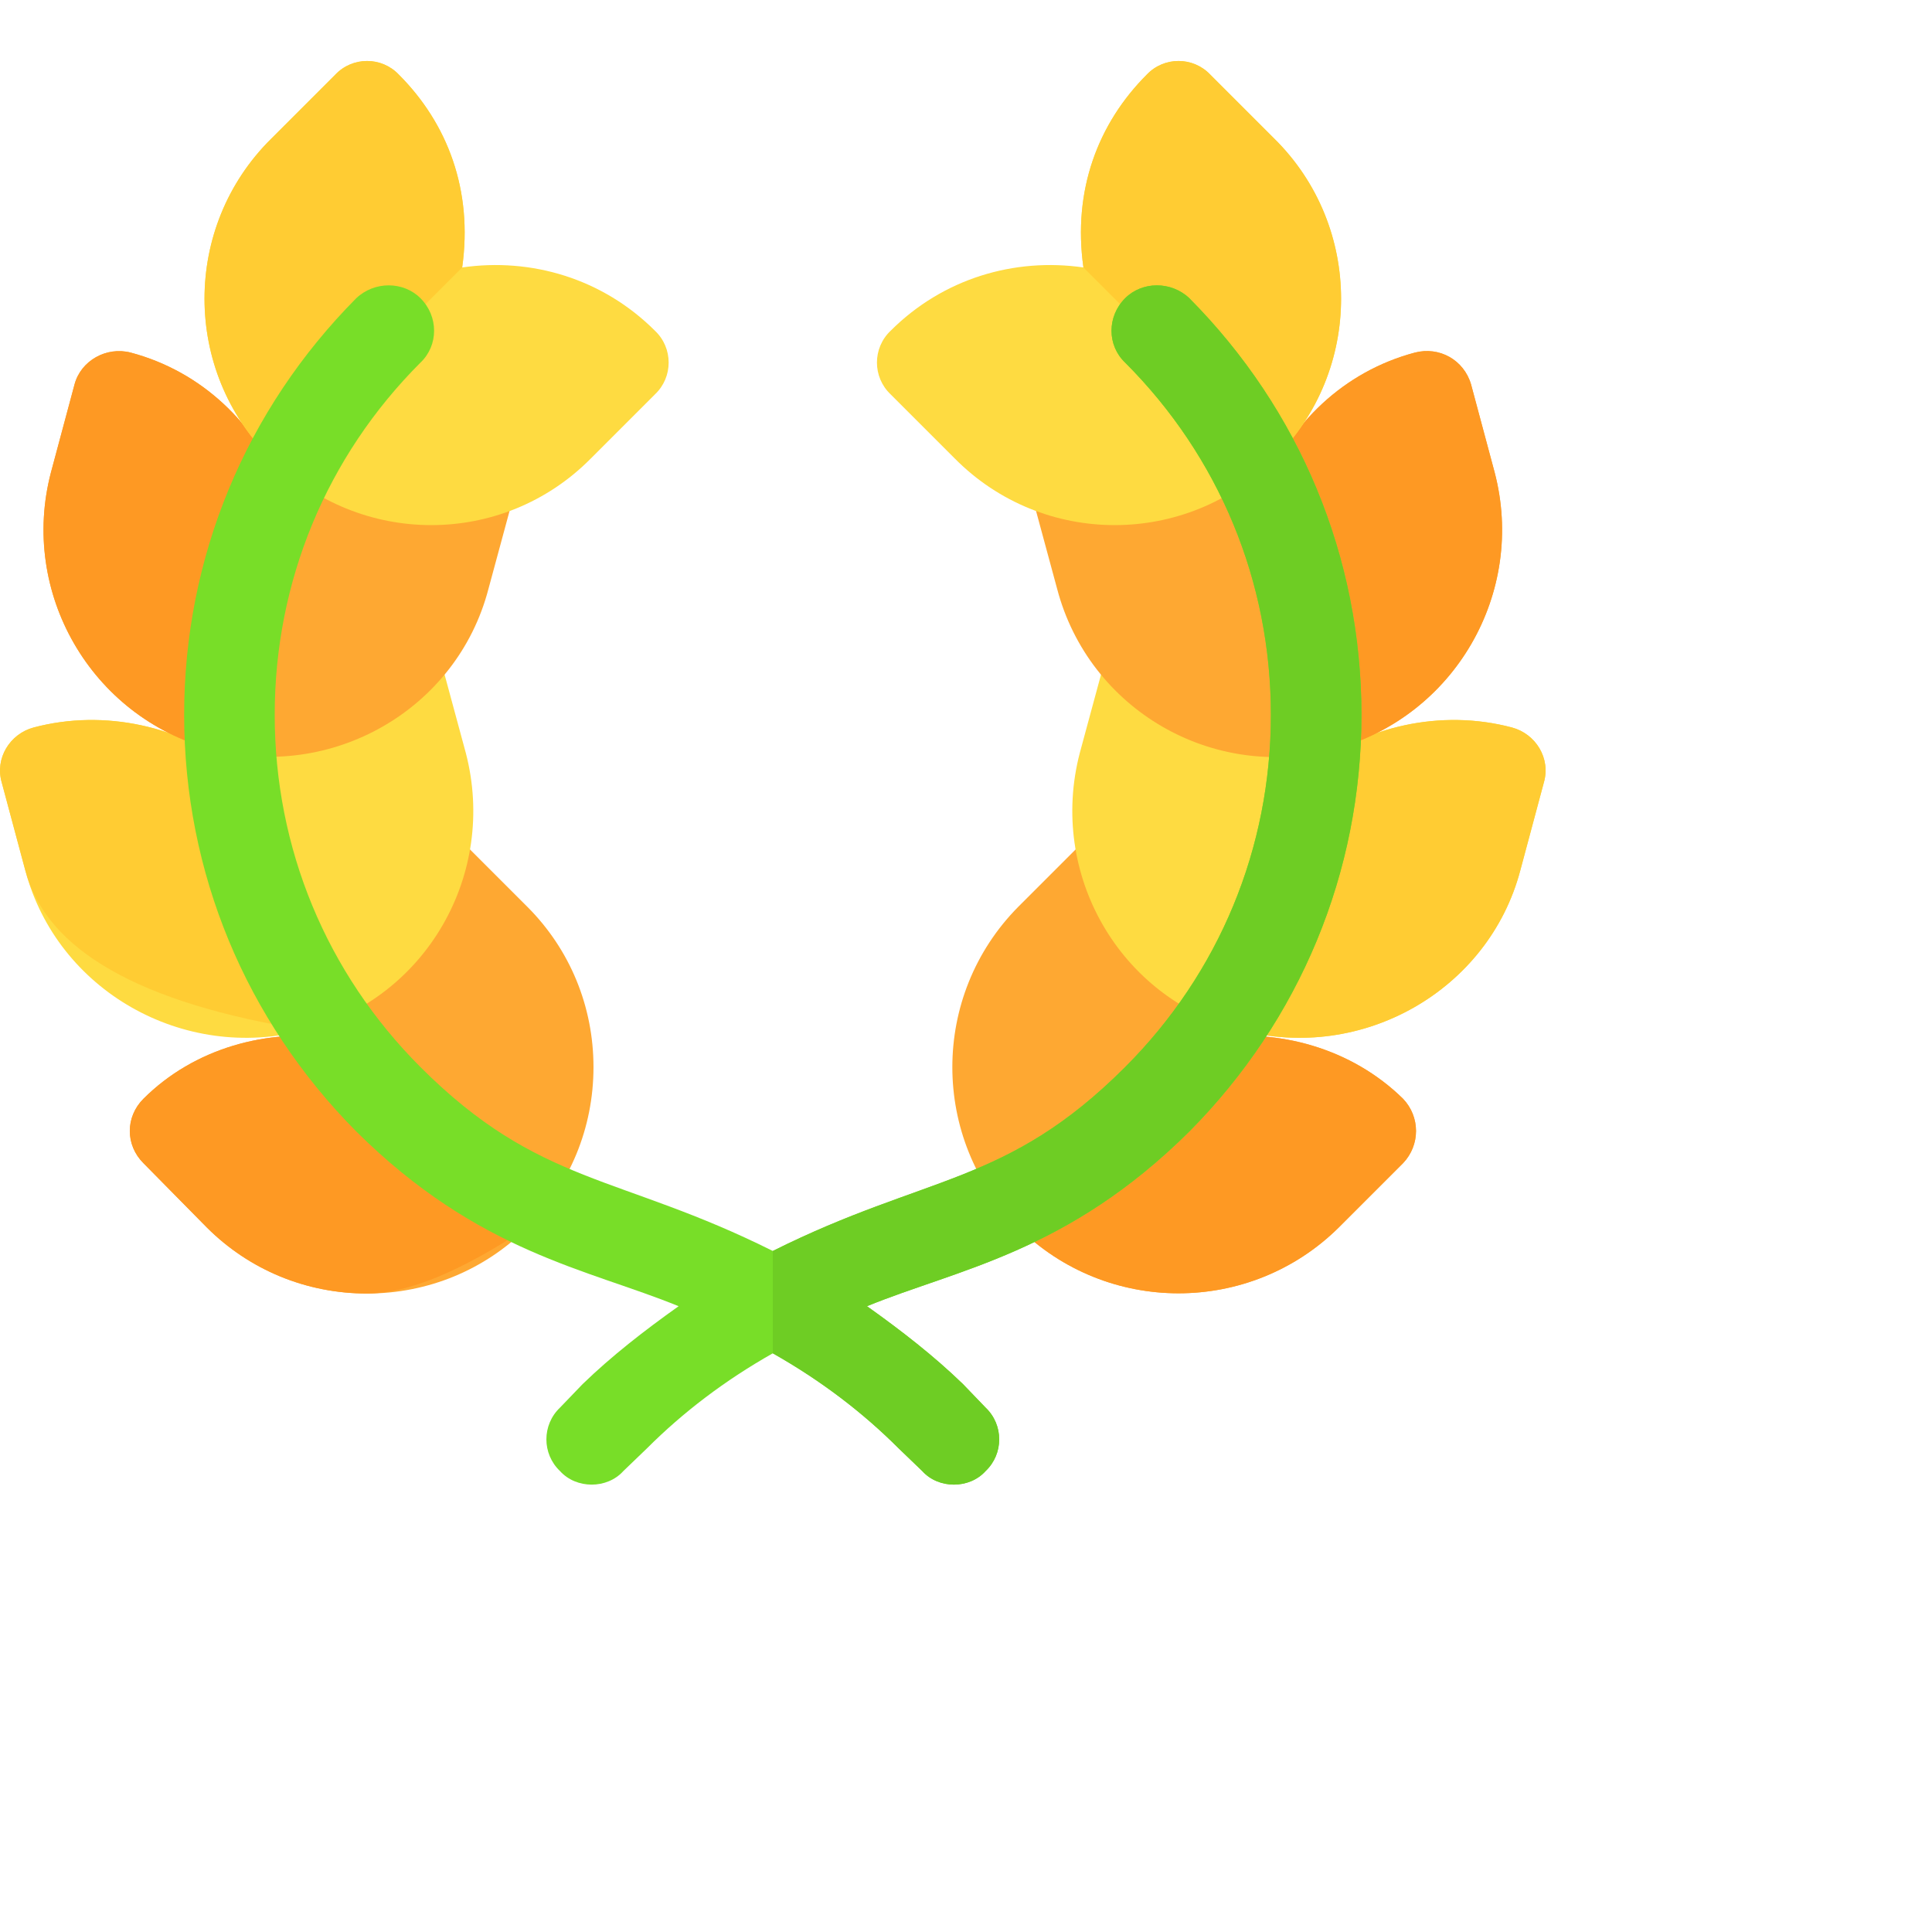
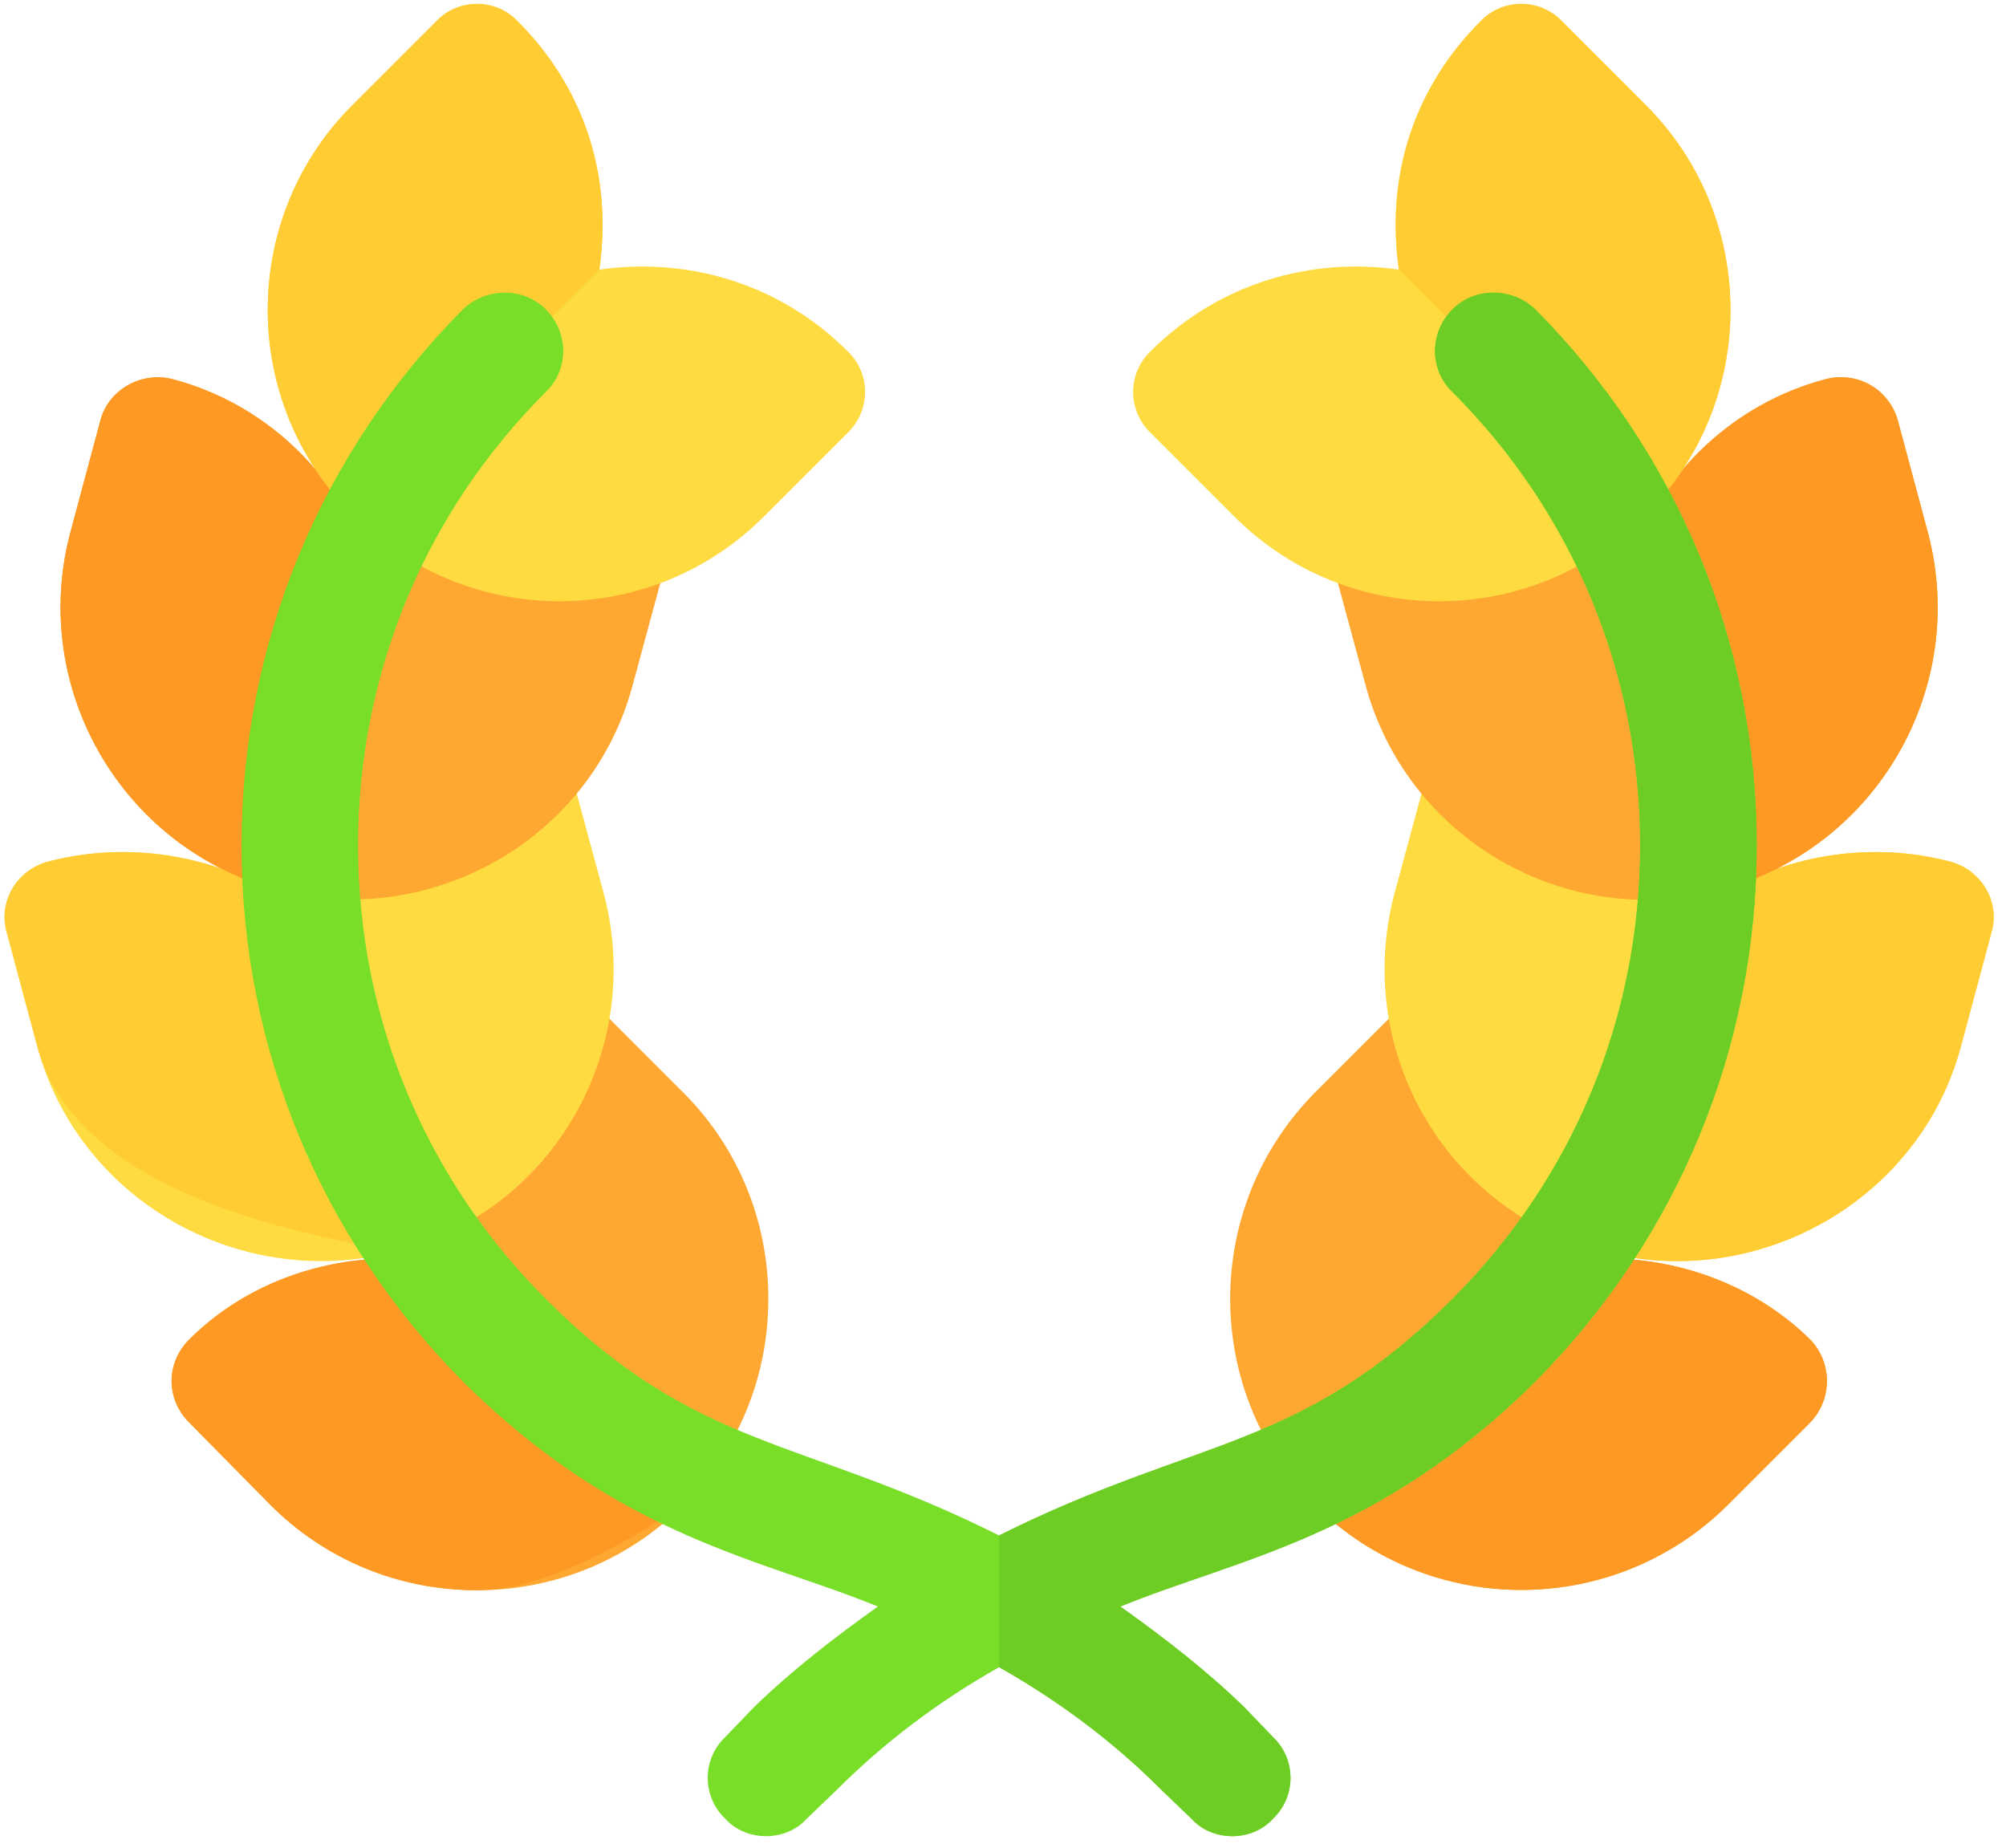
- <svg xmlns="http://www.w3.org/2000/svg" xmlns:xlink="http://www.w3.org/1999/xlink" version="1.1" preserveAspectRatio="xMidYMid meet" viewBox="0 0 640 640" width="640" height="640">
+ <svg xmlns="http://www.w3.org/2000/svg" xmlns:xlink="http://www.w3.org/1999/xlink" version="1.1" preserveAspectRatio="xMidYMid meet" viewBox="-0.997 19.2 515.995 475.6" width="511.99" height="471.6">
  <defs>
-     <path d="M153.4 279.1C147.7 273.7 137.8 273.7 132.1 279.1C114.7 296.8 107.8 321.1 111.4 343.9C88.6 340.6 64.3 347.2 47.5 364C41.5 370 41.5 379.3 47.5 385.3C49.6 387.43 66.4 404.47 68.5 406.6C82.6 420.7 101.5 428.5 121.6 428.5C141.7 428.5 160.6 420.7 174.7 406.6C188.8 392.5 196.6 373.6 196.6 353.5C196.6 333.4 188.8 314.5 174.7 300.4C170.44 296.14 155.53 281.23 153.4 279.1Z" id="d6NOlVCmtc" />
-     <path d="M121.6 428.5C101.5 428.5 82.6 420.7 68.5 406.6C66.4 404.47 49.6 387.43 47.5 385.3C41.5 379.3 41.5 370 47.5 364C64.3 347.2 88.6 340.6 111.4 343.9C115.62 348.08 136.72 368.98 174.7 406.6C152.7 421.2 135 428.5 121.6 428.5Z" id="n1Y7uVYXEC" />
-     <path d="M146.5 220.6C144.4 212.5 136 207.7 127.9 209.8C106 215.8 87.4 231.1 78.1 254.8C60.1 240.7 34.8 234.7 11.1 241C3.3 243.1 -1.8 251.2 0.6 259.3C1.38 262.21 7.62 285.49 8.4 288.4C18.9 328 60.7 352 101.2 341.2C141.1 330.7 164.8 289.6 154.3 249.4C152.74 243.64 147.28 223.48 146.5 220.6Z" id="g3olEWLn3d" />
-     <path d="M8.4 288.4C7.62 285.49 1.38 262.21 0.6 259.3C-1.8 251.2 3.3 243.1 11.1 241C34.8 234.7 60.1 240.7 78.1 254.8C79.64 260.56 87.34 289.36 101.2 341.2C46.33 332.4 15.4 314.8 8.4 288.4Z" id="a2RifC2OK0" />
-     <path d="M93.1 161.8C84.7 140.5 67 123.1 43.3 116.8C35.2 114.7 26.8 119.5 24.7 127.3C23.92 130.21 17.68 153.49 16.9 156.4C6.4 196.3 30.1 237.4 70 248.2C109.6 258.7 151.3 235.3 161.8 195.1C162.58 192.22 168.82 169.18 169.6 166.3C172 157.9 166.9 149.8 159.1 147.7C136.9 141.7 113.2 145.9 93.1 161.8Z" id="c1bWHPxqK6" />
-     <path d="M70 248.2C30.1 237.4 6.4 196.3 16.9 156.4C17.68 153.49 23.92 130.21 24.7 127.3C26.8 119.5 35.2 114.7 43.3 116.8C67 123.1 84.7 140.5 93.1 161.8C88.48 179.08 72.31 239.56 70 248.2Z" id="a8YbbGRYL" />
-     <path d="M153.1 88.6C156.7 63.1 148.3 40.9 132.1 24.7C126.4 18.7 116.8 18.7 111.1 24.7C108.97 26.83 91.93 43.87 89.8 46C60.4 75.1 60.4 122.8 89.8 151.9C119.2 181.3 166.6 181.3 195.7 151.9C197.83 149.77 214.87 132.73 217 130.6C223 124.9 223 115.3 217 109.6C199.6 92.2 175.9 85.3 153.1 88.6Z" id="erhQAYxL" />
-     <path d="M89.8 151.9C60.4 122.8 60.4 75.1 89.8 46C91.93 43.87 108.97 26.83 111.1 24.7C116.8 18.7 126.4 18.7 132.1 24.7C148.3 40.9 156.7 63.1 153.1 88.6C140.44 101.26 96.13 145.57 89.8 151.9Z" id="an9UMtABr" />
-     <path d="M400.6 343.9C404.2 321.1 397.3 296.8 379.9 279.1C374.2 273.7 364.3 273.7 358.6 279.1C356.47 281.23 339.43 298.27 337.3 300.4C308.2 329.8 308.2 377.2 337.3 406.6C366.7 435.7 414.1 435.7 443.5 406.6C445.63 404.47 462.67 387.43 464.8 385.3C470.5 379.3 470.5 370 464.8 364C447.7 347.2 423.4 340.6 400.6 343.9Z" id="a3iqhCgKyF" />
-     <path d="M443.5 406.6C414.1 435.7 366.7 435.7 337.3 406.6C343.63 400.33 394.27 350.17 400.6 343.9C423.4 340.6 447.7 347.2 464.8 364C470.5 370 470.5 379.3 464.8 385.3C460.54 389.56 445.63 404.47 443.5 406.6Z" id="c4sD1zgDVd" />
-     <path d="M434.2 254.8C424.6 230.8 406 215.8 384.1 209.8C376 207.7 367.6 212.5 365.5 220.6C364.72 223.48 358.48 246.52 357.7 249.4C347.2 289.6 370.9 330.7 410.8 341.2C451.3 352 493.1 328 503.6 288.4C504.38 285.49 510.62 262.21 511.4 259.3C513.8 251.2 508.7 243.1 500.9 241C477.2 234.7 451.9 240.7 434.2 254.8Z" id="e5S5S6N0w" />
-     <path d="M503.6 288.4C493.1 328 451.3 352 410.8 341.2C413.14 332.56 431.86 263.44 434.2 254.8C451.9 240.7 477.2 234.7 500.9 241C508.7 243.1 513.8 251.2 511.4 259.3C509.84 265.12 504.38 285.49 503.6 288.4Z" id="c19x5Uz6CX" />
-     <path d="M487.3 127.3C484.9 119.2 476.8 114.7 468.7 116.8C445 123.1 427.3 140.5 418.9 161.8C398.5 145.6 375.1 142 352.9 147.7C345.1 149.8 340 157.9 342.4 166.3C343.18 169.18 349.42 192.22 350.2 195.1C360.7 235 401.8 259 442 248.2C481.9 237.4 505.6 196.3 495.1 156.4C493.54 150.58 488.08 130.21 487.3 127.3Z" id="i29y0BmabU" />
-     <path d="M418.9 161.8C427.3 140.5 445 123.1 468.7 116.8C476.8 114.7 484.9 119.2 487.3 127.3C488.08 130.21 494.32 153.49 495.1 156.4C505.6 196.3 481.9 237.4 442 248.2C437.38 230.92 421.21 170.44 418.9 161.8Z" id="a1owAuro4j" />
-     <path d="M400.9 24.7C395.2 18.7 385.6 18.7 379.9 24.7C363.7 40.9 355.3 63.1 358.9 88.6C336.1 85.3 312.4 92.2 295 109.6C289 115.3 289 124.9 295 130.6C297.13 132.73 314.17 149.77 316.3 151.9C345.4 181.3 393.1 181.3 422.2 151.9C451.6 122.8 451.6 75.1 422.2 46C417.94 41.74 403.03 26.83 400.9 24.7Z" id="czRqY9UbL" />
-     <path d="M358.9 88.6C355.3 63.1 363.7 40.9 379.9 24.7C385.6 18.7 395.2 18.7 400.9 24.7C403.03 26.83 420.07 43.87 422.2 46C451.6 75.1 451.6 122.8 422.2 151.9C409.54 139.24 365.23 94.93 358.9 88.6Z" id="a7b09Kkdhh" />
-     <path d="M287.2 432.7C298.6 440.8 309.4 449.2 319 458.5C319.75 459.28 325.75 465.52 326.5 466.3C332.5 472 332.5 481.6 326.5 487.3C323.8 490.3 319.9 491.8 316 491.8C312.1 491.8 308.2 490.3 305.5 487.3C304.72 486.55 298.48 480.55 297.7 479.8C285.7 467.8 271.9 457.3 256 448.3C240.1 457.3 226.3 467.8 214.3 479.8C213.52 480.55 207.28 486.55 206.5 487.3C203.8 490.3 199.9 491.8 196 491.8C192.1 491.8 188.2 490.3 185.5 487.3C179.5 481.6 179.5 472 185.5 466.3C186.25 465.52 192.25 459.28 193 458.5C202.6 449.2 213.4 440.8 224.8 432.7C194.8 420.4 158.5 415 118 374.8C81.4 337.9 61 289 61 236.8C61 184.6 81.4 135.7 118 98.8C124 93.1 133.6 93.1 139.3 98.8C145.3 104.8 145.3 114.4 139.3 120.1C108.1 151.3 91 192.7 91 236.8C91 280.9 108.1 322.3 139.3 353.5C178.6 392.8 205 388.9 256 414.4C307 388.9 333.4 392.8 372.7 353.5C403.9 322.3 421 280.9 421 236.8C421 192.7 403.9 151.3 372.7 120.1C366.7 114.4 366.7 104.8 372.7 98.8C378.4 93.1 388 93.1 394 98.8C430.6 135.7 451 184.6 451 236.8C451 289 430.6 337.9 394 374.8C353.5 415 317.2 420.4 287.2 432.7Z" id="aQPGMdRUF" />
-     <path d="M287.2 432.7C298.6 440.8 309.4 449.2 319 458.5C319.75 459.28 325.75 465.52 326.5 466.3C332.5 472 332.5 481.6 326.5 487.3C323.8 490.3 319.9 491.8 316 491.8C312.1 491.8 308.2 490.3 305.5 487.3C304.72 486.55 298.48 480.55 297.7 479.8C285.7 467.8 271.9 457.3 256 448.3C256 444.91 256 417.79 256 414.4C307 388.9 333.4 392.8 372.7 353.5C403.9 322.3 421 280.9 421 236.8C421 192.7 403.9 151.3 372.7 120.1C366.7 114.4 366.7 104.8 372.7 98.8C378.4 93.1 388 93.1 394 98.8C430.6 135.7 451 184.6 451 236.8C451 289 430.6 337.9 394 374.8C353.5 415 317.2 420.4 287.2 432.7Z" id="a3LzbghYJH" />
+     <path d="M132.1 279.1C114.7 296.8 107.8 321.1 111.4 343.9C88.6 340.6 64.3 347.2 47.5 364C41.5 370 41.5 379.3 47.5 385.3C49.6 387.43 66.4 404.47 68.5 406.6C82.6 420.7 101.5 428.5 121.6 428.5C141.7 428.5 160.6 420.7 174.7 406.6C188.8 392.5 196.6 373.6 196.6 353.5C196.6 333.4 188.8 314.5 174.7 300.4C170.44 296.14 155.53 281.23 153.4 279.1C147.7 273.7 137.8 273.7 132.1 279.1Z" id="csJlyReY1" />
+     <path d="M132.1 279.1C114.7 296.8 107.8 321.1 111.4 343.9C88.6 340.6 64.3 347.2 47.5 364C41.5 370 41.5 379.3 47.5 385.3C49.6 387.43 66.4 404.47 68.5 406.6C82.6 420.7 101.5 428.5 121.6 428.5C141.7 428.5 160.6 420.7 174.7 406.6C188.8 392.5 196.6 373.6 196.6 353.5C196.6 333.4 188.8 314.5 174.7 300.4C170.44 296.14 155.53 281.23 153.4 279.1C147.7 273.7 137.8 273.7 132.1 279.1Z" id="a13Dby1lRB" />
+     <path d="M68.5 406.6C66.4 404.47 49.6 387.43 47.5 385.3C41.5 379.3 41.5 370 47.5 364C64.3 347.2 88.6 340.6 111.4 343.9C115.62 348.08 136.72 368.98 174.7 406.6C152.7 421.2 135 428.5 121.6 428.5C101.5 428.5 82.6 420.7 68.5 406.6Z" id="l1CHRSrDsp" />
+     <path d="M68.5 406.6C66.4 404.47 49.6 387.43 47.5 385.3C41.5 379.3 41.5 370 47.5 364C64.3 347.2 88.6 340.6 111.4 343.9C115.62 348.08 136.72 368.98 174.7 406.6C152.7 421.2 135 428.5 121.6 428.5C101.5 428.5 82.6 420.7 68.5 406.6Z" id="bBJ13LLyV" />
+     <path d="M127.9 209.8C106 215.8 87.4 231.1 78.1 254.8C60.1 240.7 34.8 234.7 11.1 241C3.3 243.1 -1.8 251.2 0.6 259.3C1.38 262.21 7.62 285.49 8.4 288.4C18.9 328 60.7 352 101.2 341.2C141.1 330.7 164.8 289.6 154.3 249.4C152.74 243.64 147.28 223.48 146.5 220.6C144.4 212.5 136 207.7 127.9 209.8Z" id="cDNe62lK" />
+     <path d="M127.9 209.8C106 215.8 87.4 231.1 78.1 254.8C60.1 240.7 34.8 234.7 11.1 241C3.3 243.1 -1.8 251.2 0.6 259.3C1.38 262.21 7.62 285.49 8.4 288.4C18.9 328 60.7 352 101.2 341.2C141.1 330.7 164.8 289.6 154.3 249.4C152.74 243.64 147.28 223.48 146.5 220.6C144.4 212.5 136 207.7 127.9 209.8Z" id="b2XGd7rnI0" />
+     <path d="M0.6 259.3C-1.8 251.2 3.3 243.1 11.1 241C34.8 234.7 60.1 240.7 78.1 254.8C79.64 260.56 87.34 289.36 101.2 341.2C46.33 332.4 15.4 314.8 8.4 288.4C7.62 285.49 1.38 262.21 0.6 259.3Z" id="a46EjuOQS" />
+     <path d="M0.6 259.3C-1.8 251.2 3.3 243.1 11.1 241C34.8 234.7 60.1 240.7 78.1 254.8C79.64 260.56 87.34 289.36 101.2 341.2C46.33 332.4 15.4 314.8 8.4 288.4C7.62 285.49 1.38 262.21 0.6 259.3Z" id="e39eYcPd7n" />
+     <path d="M43.3 116.8C35.2 114.7 26.8 119.5 24.7 127.3C23.92 130.21 17.68 153.49 16.9 156.4C6.4 196.3 30.1 237.4 70 248.2C109.6 258.7 151.3 235.3 161.8 195.1C162.58 192.22 168.82 169.18 169.6 166.3C172 157.9 166.9 149.8 159.1 147.7C136.9 141.7 113.2 145.9 93.1 161.8C84.7 140.5 67 123.1 43.3 116.8Z" id="d1P8UrEMuI" />
+     <path d="M43.3 116.8C35.2 114.7 26.8 119.5 24.7 127.3C23.92 130.21 17.68 153.49 16.9 156.4C6.4 196.3 30.1 237.4 70 248.2C109.6 258.7 151.3 235.3 161.8 195.1C162.58 192.22 168.82 169.18 169.6 166.3C172 157.9 166.9 149.8 159.1 147.7C136.9 141.7 113.2 145.9 93.1 161.8C84.7 140.5 67 123.1 43.3 116.8Z" id="c2RHXu0TcM" />
+     <path d="M16.9 156.4C17.68 153.49 23.92 130.21 24.7 127.3C26.8 119.5 35.2 114.7 43.3 116.8C67 123.1 84.7 140.5 93.1 161.8C88.48 179.08 72.31 239.56 70 248.2C30.1 237.4 6.4 196.3 16.9 156.4Z" id="a1oOnlTODY" />
+     <path d="M16.9 156.4C17.68 153.49 23.92 130.21 24.7 127.3C26.8 119.5 35.2 114.7 43.3 116.8C67 123.1 84.7 140.5 93.1 161.8C88.48 179.08 72.31 239.56 70 248.2C30.1 237.4 6.4 196.3 16.9 156.4Z" id="c20c1BreJw" />
+     <path d="M132.1 24.7C126.4 18.7 116.8 18.7 111.1 24.7C108.97 26.83 91.93 43.87 89.8 46C60.4 75.1 60.4 122.8 89.8 151.9C119.2 181.3 166.6 181.3 195.7 151.9C197.83 149.77 214.87 132.73 217 130.6C223 124.9 223 115.3 217 109.6C199.6 92.2 175.9 85.3 153.1 88.6C156.7 63.1 148.3 40.9 132.1 24.7Z" id="b4YVWSdyhu" />
+     <path d="M132.1 24.7C126.4 18.7 116.8 18.7 111.1 24.7C108.97 26.83 91.93 43.87 89.8 46C60.4 75.1 60.4 122.8 89.8 151.9C119.2 181.3 166.6 181.3 195.7 151.9C197.83 149.77 214.87 132.73 217 130.6C223 124.9 223 115.3 217 109.6C199.6 92.2 175.9 85.3 153.1 88.6C156.7 63.1 148.3 40.9 132.1 24.7Z" id="a4h7xPzO6i" />
+     <path d="M89.8 46C91.93 43.87 108.97 26.83 111.1 24.7C116.8 18.7 126.4 18.7 132.1 24.7C148.3 40.9 156.7 63.1 153.1 88.6C140.44 101.26 96.13 145.57 89.8 151.9C60.4 122.8 60.4 75.1 89.8 46Z" id="b6u9kuE7C" />
+     <path d="M89.8 46C91.93 43.87 108.97 26.83 111.1 24.7C116.8 18.7 126.4 18.7 132.1 24.7C148.3 40.9 156.7 63.1 153.1 88.6C140.44 101.26 96.13 145.57 89.8 151.9C60.4 122.8 60.4 75.1 89.8 46Z" id="g7WoDg4uG" />
+     <path d="M379.9 279.1C374.2 273.7 364.3 273.7 358.6 279.1C356.47 281.23 339.43 298.27 337.3 300.4C308.2 329.8 308.2 377.2 337.3 406.6C366.7 435.7 414.1 435.7 443.5 406.6C445.63 404.47 462.67 387.43 464.8 385.3C470.5 379.3 470.5 370 464.8 364C447.7 347.2 423.4 340.6 400.6 343.9C404.2 321.1 397.3 296.8 379.9 279.1Z" id="dcKi5DOYj" />
+     <path d="M379.9 279.1C374.2 273.7 364.3 273.7 358.6 279.1C356.47 281.23 339.43 298.27 337.3 300.4C308.2 329.8 308.2 377.2 337.3 406.6C366.7 435.7 414.1 435.7 443.5 406.6C445.63 404.47 462.67 387.43 464.8 385.3C470.5 379.3 470.5 370 464.8 364C447.7 347.2 423.4 340.6 400.6 343.9C404.2 321.1 397.3 296.8 379.9 279.1Z" id="a8DxUljje" />
+     <path d="M337.3 406.6C343.63 400.33 394.27 350.17 400.6 343.9C423.4 340.6 447.7 347.2 464.8 364C470.5 370 470.5 379.3 464.8 385.3C460.54 389.56 445.63 404.47 443.5 406.6C414.1 435.7 366.7 435.7 337.3 406.6Z" id="b4vDR2CGG" />
+     <path d="M337.3 406.6C343.63 400.33 394.27 350.17 400.6 343.9C423.4 340.6 447.7 347.2 464.8 364C470.5 370 470.5 379.3 464.8 385.3C460.54 389.56 445.63 404.47 443.5 406.6C414.1 435.7 366.7 435.7 337.3 406.6Z" id="bsXuXe5BE" />
+     <path d="M384.1 209.8C376 207.7 367.6 212.5 365.5 220.6C364.72 223.48 358.48 246.52 357.7 249.4C347.2 289.6 370.9 330.7 410.8 341.2C451.3 352 493.1 328 503.6 288.4C504.38 285.49 510.62 262.21 511.4 259.3C513.8 251.2 508.7 243.1 500.9 241C477.2 234.7 451.9 240.7 434.2 254.8C424.6 230.8 406 215.8 384.1 209.8Z" id="a1OiUyblBg" />
+     <path d="M384.1 209.8C376 207.7 367.6 212.5 365.5 220.6C364.72 223.48 358.48 246.52 357.7 249.4C347.2 289.6 370.9 330.7 410.8 341.2C451.3 352 493.1 328 503.6 288.4C504.38 285.49 510.62 262.21 511.4 259.3C513.8 251.2 508.7 243.1 500.9 241C477.2 234.7 451.9 240.7 434.2 254.8C424.6 230.8 406 215.8 384.1 209.8Z" id="b16k0KYy40" />
+     <path d="M410.8 341.2C413.14 332.56 431.86 263.44 434.2 254.8C451.9 240.7 477.2 234.7 500.9 241C508.7 243.1 513.8 251.2 511.4 259.3C509.84 265.12 504.38 285.49 503.6 288.4C493.1 328 451.3 352 410.8 341.2Z" id="dtT9VU5gR" />
+     <path d="M410.8 341.2C413.14 332.56 431.86 263.44 434.2 254.8C451.9 240.7 477.2 234.7 500.9 241C508.7 243.1 513.8 251.2 511.4 259.3C509.84 265.12 504.38 285.49 503.6 288.4C493.1 328 451.3 352 410.8 341.2Z" id="bLlho8ary" />
+     <path d="M468.7 116.8C445 123.1 427.3 140.5 418.9 161.8C398.5 145.6 375.1 142 352.9 147.7C345.1 149.8 340 157.9 342.4 166.3C343.18 169.18 349.42 192.22 350.2 195.1C360.7 235 401.8 259 442 248.2C481.9 237.4 505.6 196.3 495.1 156.4C493.54 150.58 488.08 130.21 487.3 127.3C484.9 119.2 476.8 114.7 468.7 116.8Z" id="b4dhEP8OwH" />
+     <path d="M468.7 116.8C445 123.1 427.3 140.5 418.9 161.8C398.5 145.6 375.1 142 352.9 147.7C345.1 149.8 340 157.9 342.4 166.3C343.18 169.18 349.42 192.22 350.2 195.1C360.7 235 401.8 259 442 248.2C481.9 237.4 505.6 196.3 495.1 156.4C493.54 150.58 488.08 130.21 487.3 127.3C484.9 119.2 476.8 114.7 468.7 116.8Z" id="bePDteBdg" />
+     <path d="M468.7 116.8C476.8 114.7 484.9 119.2 487.3 127.3C488.08 130.21 494.32 153.49 495.1 156.4C505.6 196.3 481.9 237.4 442 248.2C437.38 230.92 421.21 170.44 418.9 161.8C427.3 140.5 445 123.1 468.7 116.8Z" id="b1CR4KW187" />
+     <path d="M468.7 116.8C476.8 114.7 484.9 119.2 487.3 127.3C488.08 130.21 494.32 153.49 495.1 156.4C505.6 196.3 481.9 237.4 442 248.2C437.38 230.92 421.21 170.44 418.9 161.8C427.3 140.5 445 123.1 468.7 116.8Z" id="fZEotFwq" />
+     <path d="M379.9 24.7C363.7 40.9 355.3 63.1 358.9 88.6C336.1 85.3 312.4 92.2 295 109.6C289 115.3 289 124.9 295 130.6C297.13 132.73 314.17 149.77 316.3 151.9C345.4 181.3 393.1 181.3 422.2 151.9C451.6 122.8 451.6 75.1 422.2 46C417.94 41.74 403.03 26.83 400.9 24.7C395.2 18.7 385.6 18.7 379.9 24.7Z" id="b7CzantZTw" />
+     <path d="M379.9 24.7C363.7 40.9 355.3 63.1 358.9 88.6C336.1 85.3 312.4 92.2 295 109.6C289 115.3 289 124.9 295 130.6C297.13 132.73 314.17 149.77 316.3 151.9C345.4 181.3 393.1 181.3 422.2 151.9C451.6 122.8 451.6 75.1 422.2 46C417.94 41.74 403.03 26.83 400.9 24.7C395.2 18.7 385.6 18.7 379.9 24.7Z" id="a1l7NWvXaH" />
+     <path d="M379.9 24.7C385.6 18.7 395.2 18.7 400.9 24.7C403.03 26.83 420.07 43.87 422.2 46C451.6 75.1 451.6 122.8 422.2 151.9C409.54 139.24 365.23 94.93 358.9 88.6C355.3 63.1 363.7 40.9 379.9 24.7Z" id="a1Vosee95E" />
+     <path d="M379.9 24.7C385.6 18.7 395.2 18.7 400.9 24.7C403.03 26.83 420.07 43.87 422.2 46C451.6 75.1 451.6 122.8 422.2 151.9C409.54 139.24 365.23 94.93 358.9 88.6C355.3 63.1 363.7 40.9 379.9 24.7Z" id="cE3MPjDNZ" />
+     <path d="M319 458.5C319.75 459.28 325.75 465.52 326.5 466.3C332.5 472 332.5 481.6 326.5 487.3C323.8 490.3 319.9 491.8 316 491.8C312.1 491.8 308.2 490.3 305.5 487.3C304.72 486.55 298.48 480.55 297.7 479.8C285.7 467.8 271.9 457.3 256 448.3C240.1 457.3 226.3 467.8 214.3 479.8C213.52 480.55 207.28 486.55 206.5 487.3C203.8 490.3 199.9 491.8 196 491.8C192.1 491.8 188.2 490.3 185.5 487.3C179.5 481.6 179.5 472 185.5 466.3C186.25 465.52 192.25 459.28 193 458.5C202.6 449.2 213.4 440.8 224.8 432.7C194.8 420.4 158.5 415 118 374.8C81.4 337.9 61 289 61 236.8C61 184.6 81.4 135.7 118 98.8C124 93.1 133.6 93.1 139.3 98.8C145.3 104.8 145.3 114.4 139.3 120.1C108.1 151.3 91 192.7 91 236.8C91 280.9 108.1 322.3 139.3 353.5C178.6 392.8 205 388.9 256 414.4C307 388.9 333.4 392.8 372.7 353.5C403.9 322.3 421 280.9 421 236.8C421 192.7 403.9 151.3 372.7 120.1C366.7 114.4 366.7 104.8 372.7 98.8C378.4 93.1 388 93.1 394 98.8C430.6 135.7 451 184.6 451 236.8C451 289 430.6 337.9 394 374.8C353.5 415 317.2 420.4 287.2 432.7C298.6 440.8 309.4 449.2 319 458.5Z" id="a2sN7VfVYk" />
+     <path d="M319 458.5C319.75 459.28 325.75 465.52 326.5 466.3C332.5 472 332.5 481.6 326.5 487.3C323.8 490.3 319.9 491.8 316 491.8C312.1 491.8 308.2 490.3 305.5 487.3C304.72 486.55 298.48 480.55 297.7 479.8C285.7 467.8 271.9 457.3 256 448.3C240.1 457.3 226.3 467.8 214.3 479.8C213.52 480.55 207.28 486.55 206.5 487.3C203.8 490.3 199.9 491.8 196 491.8C192.1 491.8 188.2 490.3 185.5 487.3C179.5 481.6 179.5 472 185.5 466.3C186.25 465.52 192.25 459.28 193 458.5C202.6 449.2 213.4 440.8 224.8 432.7C194.8 420.4 158.5 415 118 374.8C81.4 337.9 61 289 61 236.8C61 184.6 81.4 135.7 118 98.8C124 93.1 133.6 93.1 139.3 98.8C145.3 104.8 145.3 114.4 139.3 120.1C108.1 151.3 91 192.7 91 236.8C91 280.9 108.1 322.3 139.3 353.5C178.6 392.8 205 388.9 256 414.4C307 388.9 333.4 392.8 372.7 353.5C403.9 322.3 421 280.9 421 236.8C421 192.7 403.9 151.3 372.7 120.1C366.7 114.4 366.7 104.8 372.7 98.8C378.4 93.1 388 93.1 394 98.8C430.6 135.7 451 184.6 451 236.8C451 289 430.6 337.9 394 374.8C353.5 415 317.2 420.4 287.2 432.7C298.6 440.8 309.4 449.2 319 458.5Z" id="a1bFoom3OK" />
+     <path d="M319 458.5C319.75 459.28 325.75 465.52 326.5 466.3C332.5 472 332.5 481.6 326.5 487.3C323.8 490.3 319.9 491.8 316 491.8C312.1 491.8 308.2 490.3 305.5 487.3C304.72 486.55 298.48 480.55 297.7 479.8C285.7 467.8 271.9 457.3 256 448.3C256 444.91 256 417.79 256 414.4C307 388.9 333.4 392.8 372.7 353.5C403.9 322.3 421 280.9 421 236.8C421 192.7 403.9 151.3 372.7 120.1C366.7 114.4 366.7 104.8 372.7 98.8C378.4 93.1 388 93.1 394 98.8C430.6 135.7 451 184.6 451 236.8C451 289 430.6 337.9 394 374.8C353.5 415 317.2 420.4 287.2 432.7C298.6 440.8 309.4 449.2 319 458.5Z" id="d3G8tSif2L" />
+     <path d="M319 458.5C319.75 459.28 325.75 465.52 326.5 466.3C332.5 472 332.5 481.6 326.5 487.3C323.8 490.3 319.9 491.8 316 491.8C312.1 491.8 308.2 490.3 305.5 487.3C304.72 486.55 298.48 480.55 297.7 479.8C285.7 467.8 271.9 457.3 256 448.3C256 444.91 256 417.79 256 414.4C307 388.9 333.4 392.8 372.7 353.5C403.9 322.3 421 280.9 421 236.8C421 192.7 403.9 151.3 372.7 120.1C366.7 114.4 366.7 104.8 372.7 98.8C378.4 93.1 388 93.1 394 98.8C430.6 135.7 451 184.6 451 236.8C451 289 430.6 337.9 394 374.8C353.5 415 317.2 420.4 287.2 432.7C298.6 440.8 309.4 449.2 319 458.5Z" id="e18plFQkG1" />
  </defs>
  <g>
    <g>
-       <g>
-         <use xlink:href="#d6NOlVCmtc" opacity="1" fill="#fea832" fill-opacity="1" />
-         <g>
-           <use xlink:href="#d6NOlVCmtc" opacity="1" fill-opacity="0" stroke="#000000" stroke-width="1" stroke-opacity="0" />
-         </g>
-       </g>
-       <g>
-         <use xlink:href="#n1Y7uVYXEC" opacity="1" fill="#fe9923" fill-opacity="1" />
-         <g>
-           <use xlink:href="#n1Y7uVYXEC" opacity="1" fill-opacity="0" stroke="#000000" stroke-width="1" stroke-opacity="0" />
-         </g>
-       </g>
-       <g>
-         <use xlink:href="#g3olEWLn3d" opacity="1" fill="#fedb41" fill-opacity="1" />
-         <g>
-           <use xlink:href="#g3olEWLn3d" opacity="1" fill-opacity="0" stroke="#000000" stroke-width="1" stroke-opacity="0" />
-         </g>
-       </g>
-       <g>
-         <use xlink:href="#a2RifC2OK0" opacity="1" fill="#ffcc33" fill-opacity="1" />
-         <g>
-           <use xlink:href="#a2RifC2OK0" opacity="1" fill-opacity="0" stroke="#000000" stroke-width="1" stroke-opacity="0" />
-         </g>
-       </g>
-       <g>
-         <use xlink:href="#c1bWHPxqK6" opacity="1" fill="#fea832" fill-opacity="1" />
-         <g>
-           <use xlink:href="#c1bWHPxqK6" opacity="1" fill-opacity="0" stroke="#000000" stroke-width="1" stroke-opacity="0" />
-         </g>
-       </g>
-       <g>
-         <use xlink:href="#a8YbbGRYL" opacity="1" fill="#fe9923" fill-opacity="1" />
-         <g>
-           <use xlink:href="#a8YbbGRYL" opacity="1" fill-opacity="0" stroke="#000000" stroke-width="1" stroke-opacity="0" />
-         </g>
-       </g>
-       <g>
-         <use xlink:href="#erhQAYxL" opacity="1" fill="#fedb41" fill-opacity="1" />
-         <g>
-           <use xlink:href="#erhQAYxL" opacity="1" fill-opacity="0" stroke="#000000" stroke-width="1" stroke-opacity="0" />
-         </g>
-       </g>
-       <g>
-         <use xlink:href="#an9UMtABr" opacity="1" fill="#ffcc33" fill-opacity="1" />
-         <g>
-           <use xlink:href="#an9UMtABr" opacity="1" fill-opacity="0" stroke="#000000" stroke-width="1" stroke-opacity="0" />
-         </g>
-       </g>
-       <g>
-         <use xlink:href="#a3iqhCgKyF" opacity="1" fill="#fea832" fill-opacity="1" />
-         <g>
-           <use xlink:href="#a3iqhCgKyF" opacity="1" fill-opacity="0" stroke="#000000" stroke-width="1" stroke-opacity="0" />
-         </g>
-       </g>
-       <g>
-         <use xlink:href="#c4sD1zgDVd" opacity="1" fill="#fe9923" fill-opacity="1" />
-         <g>
-           <use xlink:href="#c4sD1zgDVd" opacity="1" fill-opacity="0" stroke="#000000" stroke-width="1" stroke-opacity="0" />
-         </g>
-       </g>
-       <g>
-         <use xlink:href="#e5S5S6N0w" opacity="1" fill="#fedb41" fill-opacity="1" />
-         <g>
-           <use xlink:href="#e5S5S6N0w" opacity="1" fill-opacity="0" stroke="#000000" stroke-width="1" stroke-opacity="0" />
-         </g>
-       </g>
-       <g>
-         <use xlink:href="#c19x5Uz6CX" opacity="1" fill="#ffcc33" fill-opacity="1" />
-         <g>
-           <use xlink:href="#c19x5Uz6CX" opacity="1" fill-opacity="0" stroke="#000000" stroke-width="1" stroke-opacity="0" />
-         </g>
-       </g>
-       <g>
-         <use xlink:href="#i29y0BmabU" opacity="1" fill="#fea832" fill-opacity="1" />
-         <g>
-           <use xlink:href="#i29y0BmabU" opacity="1" fill-opacity="0" stroke="#000000" stroke-width="1" stroke-opacity="0" />
-         </g>
-       </g>
-       <g>
-         <use xlink:href="#a1owAuro4j" opacity="1" fill="#fe9923" fill-opacity="1" />
-         <g>
-           <use xlink:href="#a1owAuro4j" opacity="1" fill-opacity="0" stroke="#000000" stroke-width="1" stroke-opacity="0" />
-         </g>
-       </g>
-       <g>
-         <use xlink:href="#czRqY9UbL" opacity="1" fill="#fedb41" fill-opacity="1" />
-         <g>
-           <use xlink:href="#czRqY9UbL" opacity="1" fill-opacity="0" stroke="#000000" stroke-width="1" stroke-opacity="0" />
-         </g>
-       </g>
-       <g>
-         <use xlink:href="#a7b09Kkdhh" opacity="1" fill="#ffcc33" fill-opacity="1" />
-         <g>
-           <use xlink:href="#a7b09Kkdhh" opacity="1" fill-opacity="0" stroke="#000000" stroke-width="1" stroke-opacity="0" />
-         </g>
-       </g>
-       <g>
-         <use xlink:href="#aQPGMdRUF" opacity="1" fill="#78de28" fill-opacity="1" />
-         <g>
-           <use xlink:href="#aQPGMdRUF" opacity="1" fill-opacity="0" stroke="#000000" stroke-width="1" stroke-opacity="0" />
-         </g>
-       </g>
-       <g>
-         <use xlink:href="#a3LzbghYJH" opacity="1" fill="#6ecd24" fill-opacity="1" />
-         <g>
-           <use xlink:href="#a3LzbghYJH" opacity="1" fill-opacity="0" stroke="#000000" stroke-width="1" stroke-opacity="0" />
-         </g>
+       <use xlink:href="#csJlyReY1" opacity="1" fill="#fea832" fill-opacity="1" />
+       <g>
+         <use xlink:href="#csJlyReY1" opacity="1" fill-opacity="0" stroke="#000000" stroke-width="1" stroke-opacity="0" />
+       </g>
+     </g>
+     <g>
+       <use xlink:href="#a13Dby1lRB" opacity="1" fill="#000000" fill-opacity="0" />
+       <g>
+         <use xlink:href="#a13Dby1lRB" opacity="1" fill-opacity="0" stroke="#000000" stroke-width="1" stroke-opacity="0" />
+       </g>
+     </g>
+     <g>
+       <use xlink:href="#l1CHRSrDsp" opacity="1" fill="#fe9923" fill-opacity="1" />
+       <g>
+         <use xlink:href="#l1CHRSrDsp" opacity="1" fill-opacity="0" stroke="#000000" stroke-width="1" stroke-opacity="0" />
+       </g>
+     </g>
+     <g>
+       <use xlink:href="#bBJ13LLyV" opacity="1" fill="#000000" fill-opacity="0" />
+       <g>
+         <use xlink:href="#bBJ13LLyV" opacity="1" fill-opacity="0" stroke="#000000" stroke-width="1" stroke-opacity="0" />
+       </g>
+     </g>
+     <g>
+       <use xlink:href="#cDNe62lK" opacity="1" fill="#fedb41" fill-opacity="1" />
+       <g>
+         <use xlink:href="#cDNe62lK" opacity="1" fill-opacity="0" stroke="#000000" stroke-width="1" stroke-opacity="0" />
+       </g>
+     </g>
+     <g>
+       <use xlink:href="#b2XGd7rnI0" opacity="1" fill="#000000" fill-opacity="0" />
+       <g>
+         <use xlink:href="#b2XGd7rnI0" opacity="1" fill-opacity="0" stroke="#000000" stroke-width="1" stroke-opacity="0" />
+       </g>
+     </g>
+     <g>
+       <use xlink:href="#a46EjuOQS" opacity="1" fill="#ffcc33" fill-opacity="1" />
+       <g>
+         <use xlink:href="#a46EjuOQS" opacity="1" fill-opacity="0" stroke="#000000" stroke-width="1" stroke-opacity="0" />
+       </g>
+     </g>
+     <g>
+       <use xlink:href="#e39eYcPd7n" opacity="1" fill="#000000" fill-opacity="0" />
+       <g>
+         <use xlink:href="#e39eYcPd7n" opacity="1" fill-opacity="0" stroke="#000000" stroke-width="1" stroke-opacity="0" />
+       </g>
+     </g>
+     <g>
+       <use xlink:href="#d1P8UrEMuI" opacity="1" fill="#fea832" fill-opacity="1" />
+       <g>
+         <use xlink:href="#d1P8UrEMuI" opacity="1" fill-opacity="0" stroke="#000000" stroke-width="1" stroke-opacity="0" />
+       </g>
+     </g>
+     <g>
+       <use xlink:href="#c2RHXu0TcM" opacity="1" fill="#000000" fill-opacity="0" />
+       <g>
+         <use xlink:href="#c2RHXu0TcM" opacity="1" fill-opacity="0" stroke="#000000" stroke-width="1" stroke-opacity="0" />
+       </g>
+     </g>
+     <g>
+       <use xlink:href="#a1oOnlTODY" opacity="1" fill="#fe9923" fill-opacity="1" />
+       <g>
+         <use xlink:href="#a1oOnlTODY" opacity="1" fill-opacity="0" stroke="#000000" stroke-width="1" stroke-opacity="0" />
+       </g>
+     </g>
+     <g>
+       <use xlink:href="#c20c1BreJw" opacity="1" fill="#000000" fill-opacity="0" />
+       <g>
+         <use xlink:href="#c20c1BreJw" opacity="1" fill-opacity="0" stroke="#000000" stroke-width="1" stroke-opacity="0" />
+       </g>
+     </g>
+     <g>
+       <use xlink:href="#b4YVWSdyhu" opacity="1" fill="#fedb41" fill-opacity="1" />
+       <g>
+         <use xlink:href="#b4YVWSdyhu" opacity="1" fill-opacity="0" stroke="#000000" stroke-width="1" stroke-opacity="0" />
+       </g>
+     </g>
+     <g>
+       <use xlink:href="#a4h7xPzO6i" opacity="1" fill="#000000" fill-opacity="0" />
+       <g>
+         <use xlink:href="#a4h7xPzO6i" opacity="1" fill-opacity="0" stroke="#000000" stroke-width="1" stroke-opacity="0" />
+       </g>
+     </g>
+     <g>
+       <use xlink:href="#b6u9kuE7C" opacity="1" fill="#ffcc33" fill-opacity="1" />
+       <g>
+         <use xlink:href="#b6u9kuE7C" opacity="1" fill-opacity="0" stroke="#000000" stroke-width="1" stroke-opacity="0" />
+       </g>
+     </g>
+     <g>
+       <use xlink:href="#g7WoDg4uG" opacity="1" fill="#000000" fill-opacity="0" />
+       <g>
+         <use xlink:href="#g7WoDg4uG" opacity="1" fill-opacity="0" stroke="#000000" stroke-width="1" stroke-opacity="0" />
+       </g>
+     </g>
+     <g>
+       <use xlink:href="#dcKi5DOYj" opacity="1" fill="#fea832" fill-opacity="1" />
+       <g>
+         <use xlink:href="#dcKi5DOYj" opacity="1" fill-opacity="0" stroke="#000000" stroke-width="1" stroke-opacity="0" />
+       </g>
+     </g>
+     <g>
+       <use xlink:href="#a8DxUljje" opacity="1" fill="#000000" fill-opacity="0" />
+       <g>
+         <use xlink:href="#a8DxUljje" opacity="1" fill-opacity="0" stroke="#000000" stroke-width="1" stroke-opacity="0" />
+       </g>
+     </g>
+     <g>
+       <use xlink:href="#b4vDR2CGG" opacity="1" fill="#fe9923" fill-opacity="1" />
+       <g>
+         <use xlink:href="#b4vDR2CGG" opacity="1" fill-opacity="0" stroke="#000000" stroke-width="1" stroke-opacity="0" />
+       </g>
+     </g>
+     <g>
+       <use xlink:href="#bsXuXe5BE" opacity="1" fill="#000000" fill-opacity="0" />
+       <g>
+         <use xlink:href="#bsXuXe5BE" opacity="1" fill-opacity="0" stroke="#000000" stroke-width="1" stroke-opacity="0" />
+       </g>
+     </g>
+     <g>
+       <use xlink:href="#a1OiUyblBg" opacity="1" fill="#fedb41" fill-opacity="1" />
+       <g>
+         <use xlink:href="#a1OiUyblBg" opacity="1" fill-opacity="0" stroke="#000000" stroke-width="1" stroke-opacity="0" />
+       </g>
+     </g>
+     <g>
+       <use xlink:href="#b16k0KYy40" opacity="1" fill="#000000" fill-opacity="0" />
+       <g>
+         <use xlink:href="#b16k0KYy40" opacity="1" fill-opacity="0" stroke="#000000" stroke-width="1" stroke-opacity="0" />
+       </g>
+     </g>
+     <g>
+       <use xlink:href="#dtT9VU5gR" opacity="1" fill="#ffcc33" fill-opacity="1" />
+       <g>
+         <use xlink:href="#dtT9VU5gR" opacity="1" fill-opacity="0" stroke="#000000" stroke-width="1" stroke-opacity="0" />
+       </g>
+     </g>
+     <g>
+       <use xlink:href="#bLlho8ary" opacity="1" fill="#000000" fill-opacity="0" />
+       <g>
+         <use xlink:href="#bLlho8ary" opacity="1" fill-opacity="0" stroke="#000000" stroke-width="1" stroke-opacity="0" />
+       </g>
+     </g>
+     <g>
+       <use xlink:href="#b4dhEP8OwH" opacity="1" fill="#fea832" fill-opacity="1" />
+       <g>
+         <use xlink:href="#b4dhEP8OwH" opacity="1" fill-opacity="0" stroke="#000000" stroke-width="1" stroke-opacity="0" />
+       </g>
+     </g>
+     <g>
+       <use xlink:href="#bePDteBdg" opacity="1" fill="#000000" fill-opacity="0" />
+       <g>
+         <use xlink:href="#bePDteBdg" opacity="1" fill-opacity="0" stroke="#000000" stroke-width="1" stroke-opacity="0" />
+       </g>
+     </g>
+     <g>
+       <use xlink:href="#b1CR4KW187" opacity="1" fill="#fe9923" fill-opacity="1" />
+       <g>
+         <use xlink:href="#b1CR4KW187" opacity="1" fill-opacity="0" stroke="#000000" stroke-width="1" stroke-opacity="0" />
+       </g>
+     </g>
+     <g>
+       <use xlink:href="#fZEotFwq" opacity="1" fill="#000000" fill-opacity="0" />
+       <g>
+         <use xlink:href="#fZEotFwq" opacity="1" fill-opacity="0" stroke="#000000" stroke-width="1" stroke-opacity="0" />
+       </g>
+     </g>
+     <g>
+       <use xlink:href="#b7CzantZTw" opacity="1" fill="#fedb41" fill-opacity="1" />
+       <g>
+         <use xlink:href="#b7CzantZTw" opacity="1" fill-opacity="0" stroke="#000000" stroke-width="1" stroke-opacity="0" />
+       </g>
+     </g>
+     <g>
+       <use xlink:href="#a1l7NWvXaH" opacity="1" fill="#000000" fill-opacity="0" />
+       <g>
+         <use xlink:href="#a1l7NWvXaH" opacity="1" fill-opacity="0" stroke="#000000" stroke-width="1" stroke-opacity="0" />
+       </g>
+     </g>
+     <g>
+       <use xlink:href="#a1Vosee95E" opacity="1" fill="#ffcc33" fill-opacity="1" />
+       <g>
+         <use xlink:href="#a1Vosee95E" opacity="1" fill-opacity="0" stroke="#000000" stroke-width="1" stroke-opacity="0" />
+       </g>
+     </g>
+     <g>
+       <use xlink:href="#cE3MPjDNZ" opacity="1" fill="#000000" fill-opacity="0" />
+       <g>
+         <use xlink:href="#cE3MPjDNZ" opacity="1" fill-opacity="0" stroke="#000000" stroke-width="1" stroke-opacity="0" />
+       </g>
+     </g>
+     <g>
+       <use xlink:href="#a2sN7VfVYk" opacity="1" fill="#78de28" fill-opacity="1" />
+       <g>
+         <use xlink:href="#a2sN7VfVYk" opacity="1" fill-opacity="0" stroke="#000000" stroke-width="1" stroke-opacity="0" />
+       </g>
+     </g>
+     <g>
+       <use xlink:href="#a1bFoom3OK" opacity="1" fill="#000000" fill-opacity="0" />
+       <g>
+         <use xlink:href="#a1bFoom3OK" opacity="1" fill-opacity="0" stroke="#000000" stroke-width="1" stroke-opacity="0" />
+       </g>
+     </g>
+     <g>
+       <use xlink:href="#d3G8tSif2L" opacity="1" fill="#6ecd24" fill-opacity="1" />
+       <g>
+         <use xlink:href="#d3G8tSif2L" opacity="1" fill-opacity="0" stroke="#000000" stroke-width="1" stroke-opacity="0" />
+       </g>
+     </g>
+     <g>
+       <use xlink:href="#e18plFQkG1" opacity="1" fill="#000000" fill-opacity="0" />
+       <g>
+         <use xlink:href="#e18plFQkG1" opacity="1" fill-opacity="0" stroke="#000000" stroke-width="1" stroke-opacity="0" />
      </g>
    </g>
  </g>
</svg>
